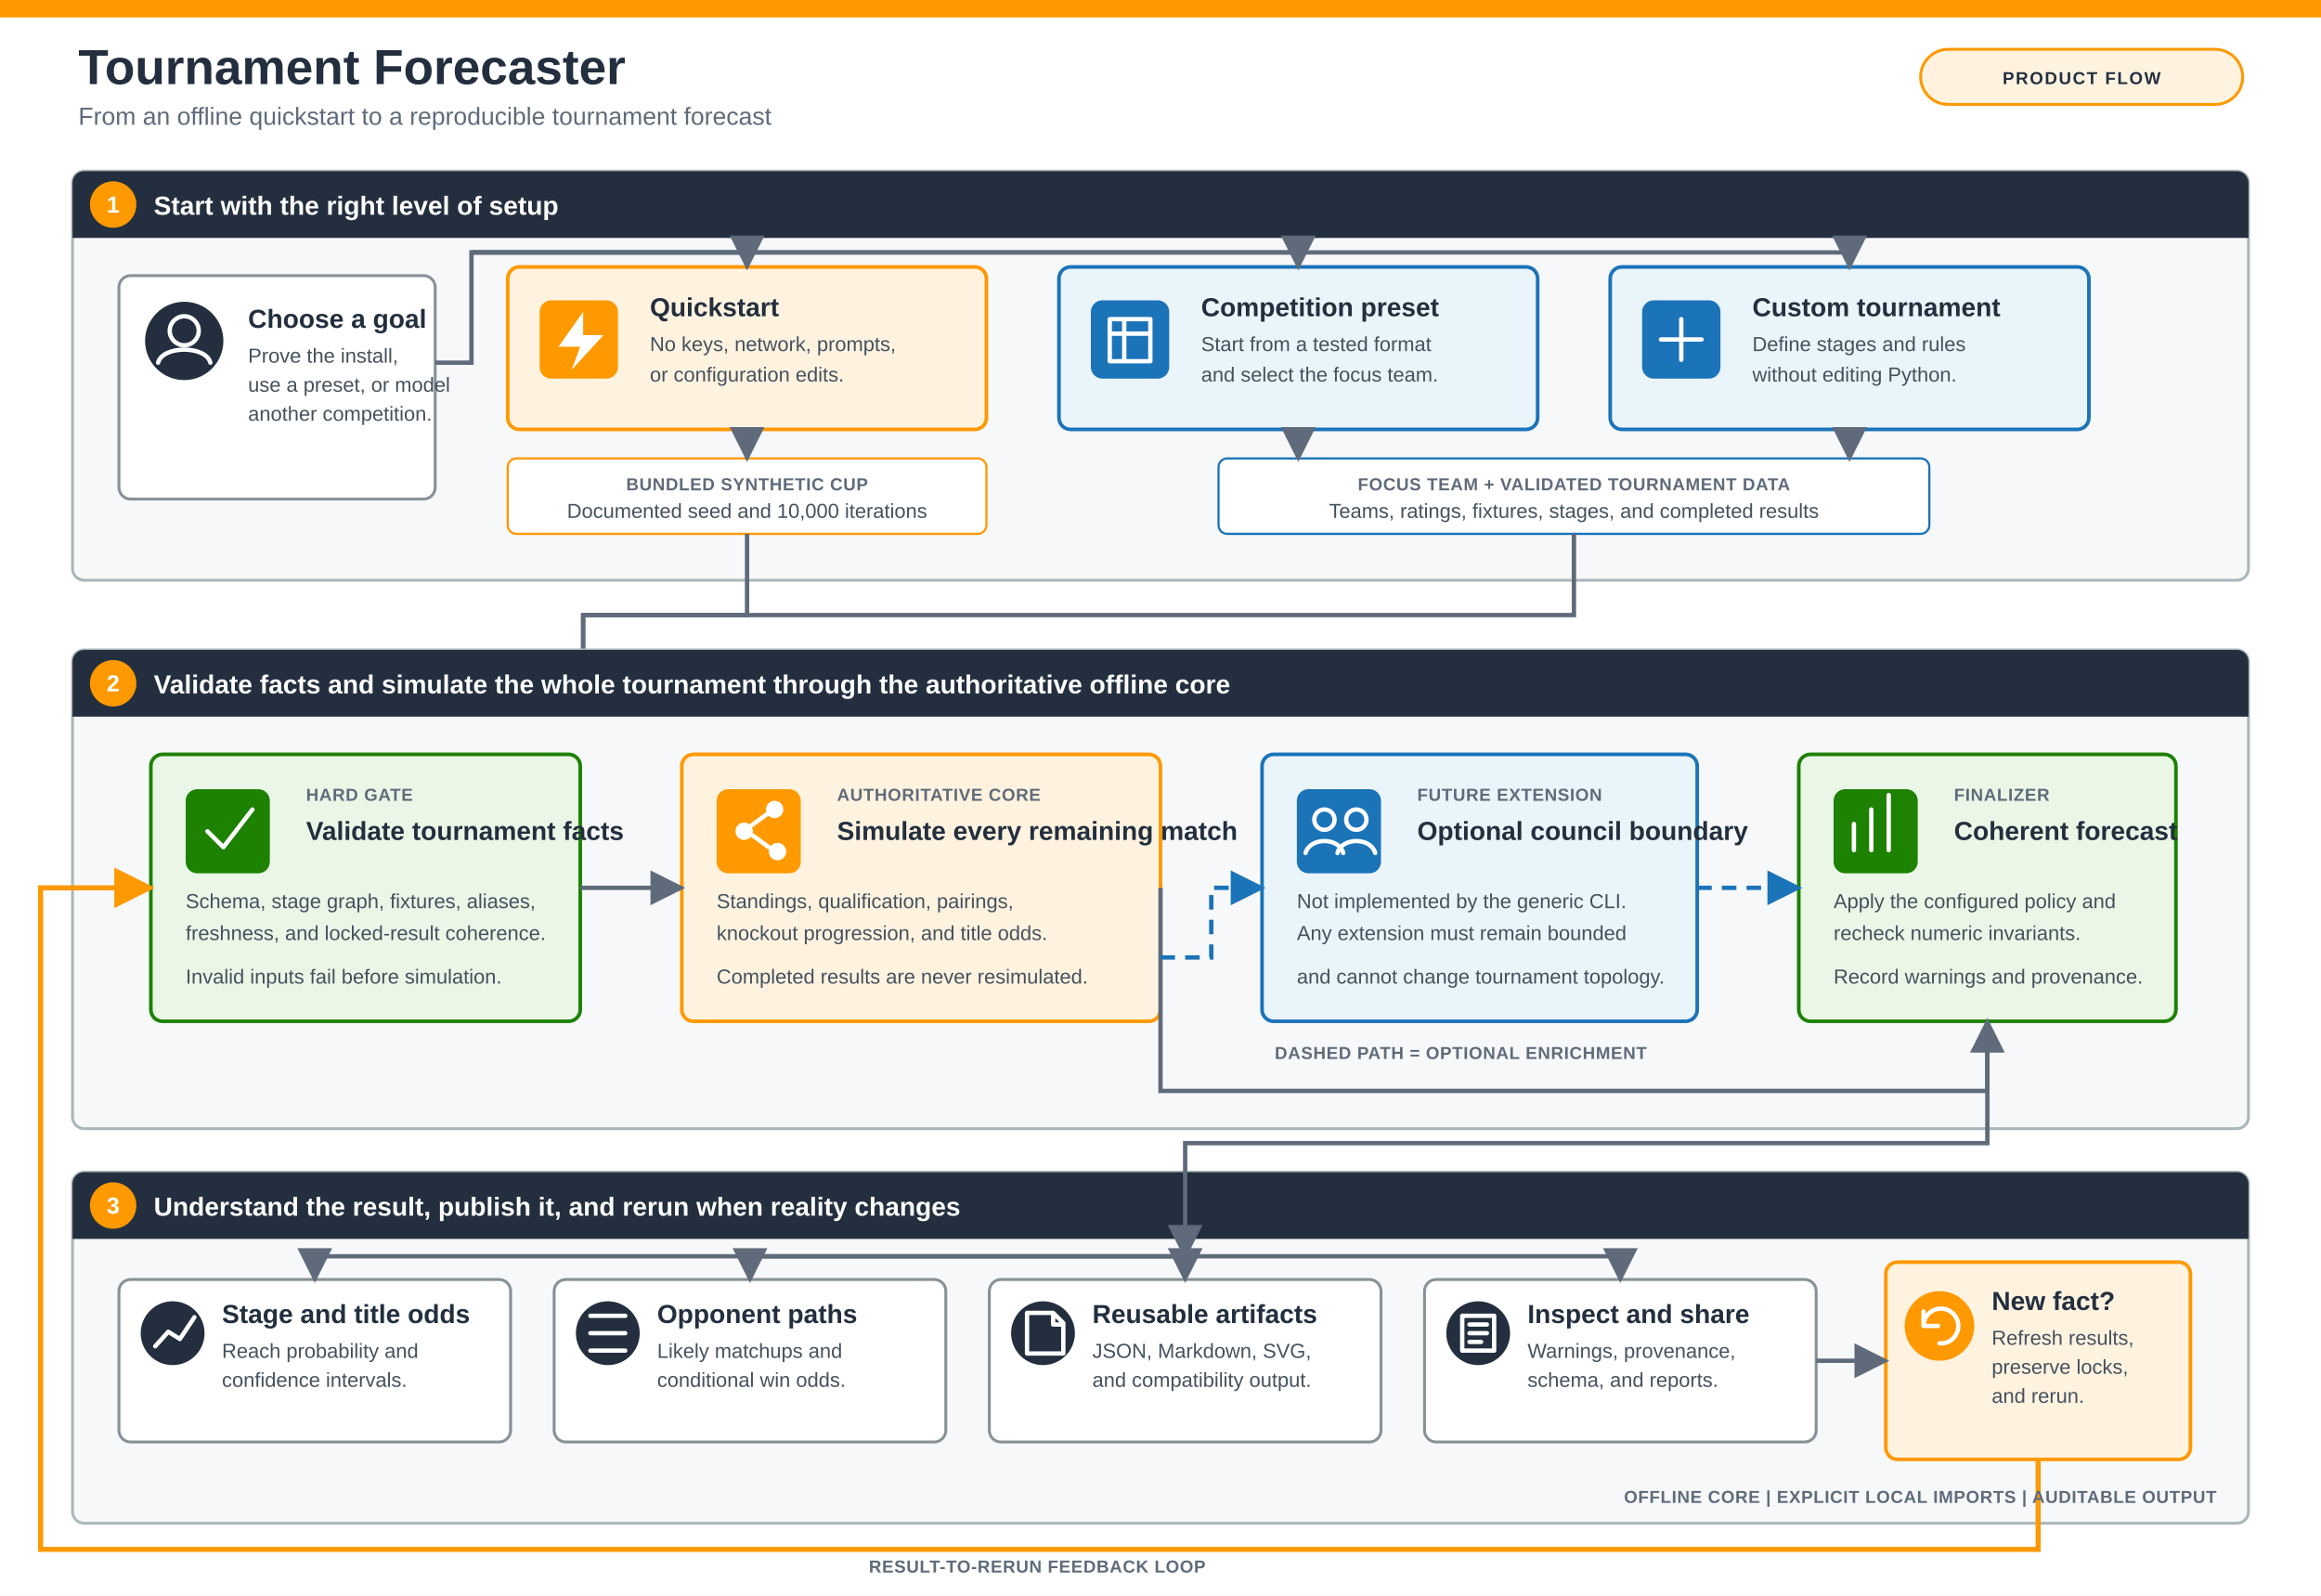
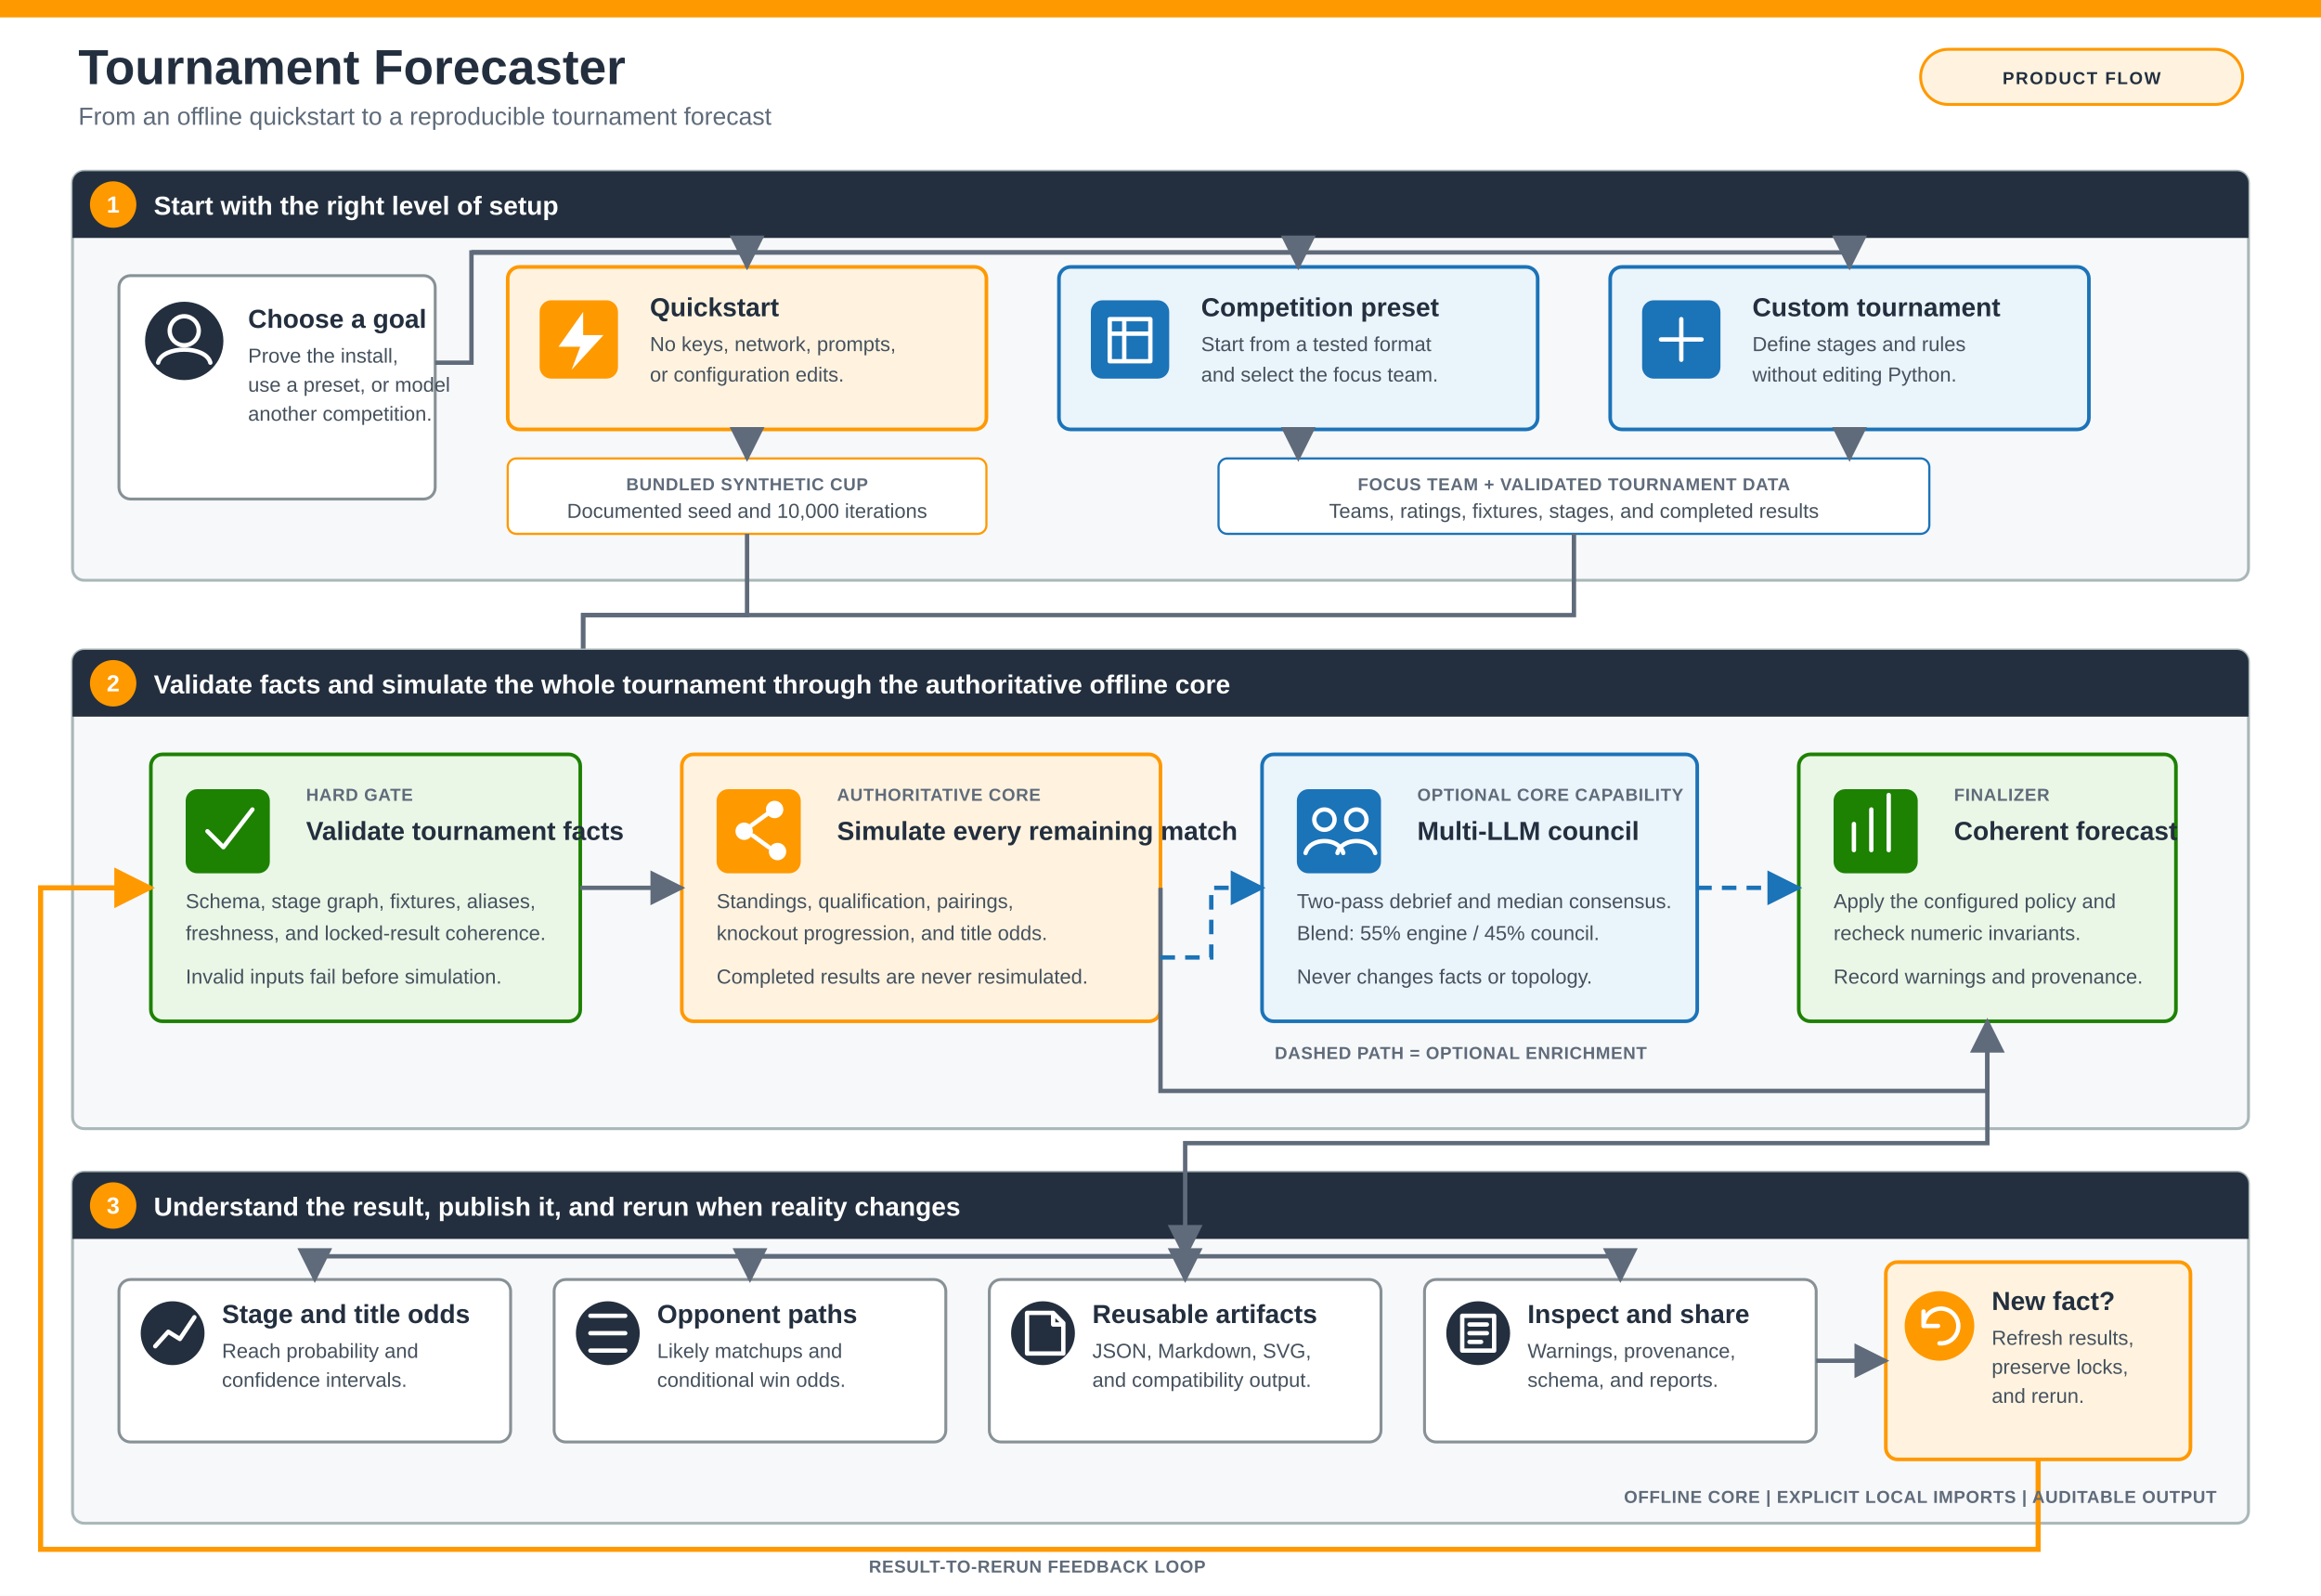
<svg xmlns="http://www.w3.org/2000/svg" width="1600" height="1100" viewBox="0 0 1600 1100" role="img" aria-labelledby="title desc">
  <defs>
    <style>
      .canvas { fill: #ffffff; }
      .zone { fill: #f7f8fa; stroke: #aab7b8; stroke-width: 2; }
      .zone-head { fill: #232f3e; }
      .card { fill: #ffffff; stroke: #879196; stroke-width: 2; }
      .card-orange { fill: #fff3e0; stroke: #ff9900; stroke-width: 2.5; }
      .card-blue { fill: #eaf4fb; stroke: #1b73b8; stroke-width: 2.5; }
      .card-green { fill: #eaf7e7; stroke: #1d8102; stroke-width: 2.5; }
      .icon-bg { fill: #232f3e; }
      .icon-orange { fill: #ff9900; }
      .icon-blue { fill: #1b73b8; }
      .icon-green { fill: #1d8102; }
      .title { font: 700 34px Arial, Helvetica, sans-serif; fill: #232f3e; }
      .subtitle { font: 400 17px Arial, Helvetica, sans-serif; fill: #5f6b7a; }
      .zone-title { font: 700 18px Arial, Helvetica, sans-serif; fill: #ffffff; }
      .card-title { font: 700 18px Arial, Helvetica, sans-serif; fill: #232f3e; }
      .body { font: 400 14px Arial, Helvetica, sans-serif; fill: #45515d; }
      .small { font: 600 12px Arial, Helvetica, sans-serif; fill: #5f6b7a; letter-spacing: .4px; }
      .badge { font: 700 12px Arial, Helvetica, sans-serif; fill: #232f3e; letter-spacing: 1px; }
      .step-text { font: 700 16px Arial, Helvetica, sans-serif; fill: #ffffff; text-anchor: middle; dominant-baseline: central; }
      .flow { fill: none; stroke: #5f6b7a; stroke-width: 3; marker-end: url(#arrow); }
      .flow-optional { fill: none; stroke: #1b73b8; stroke-width: 3; stroke-dasharray: 10 7; marker-end: url(#arrow-blue); }
      .flow-loop { fill: none; stroke: #ff9900; stroke-width: 3.5; marker-end: url(#arrow-orange); }
      .icon-line { fill: none; stroke: #ffffff; stroke-width: 3; stroke-linecap: round; stroke-linejoin: round; }
    </style>
    <marker id="arrow" viewBox="0 0 10 10" refX="9" refY="5" markerWidth="8" markerHeight="8" orient="auto-start-reverse">
      <path d="M 0 0 L 10 5 L 0 10 z" fill="#5f6b7a" />
    </marker>
    <marker id="arrow-blue" viewBox="0 0 10 10" refX="9" refY="5" markerWidth="8" markerHeight="8" orient="auto-start-reverse">
      <path d="M 0 0 L 10 5 L 0 10 z" fill="#1b73b8" />
    </marker>
    <marker id="arrow-orange" viewBox="0 0 10 10" refX="9" refY="5" markerWidth="8" markerHeight="8" orient="auto-start-reverse">
      <path d="M 0 0 L 10 5 L 0 10 z" fill="#ff9900" />
    </marker>
  </defs>
  <rect class="canvas" x="0" y="0" width="1600" height="1100" />
  <rect x="0" y="0" width="1600" height="12" fill="#ff9900" />
  <text class="title" x="54" y="58">Tournament Forecaster</text>
  <text class="subtitle" x="54" y="86">From an offline quickstart to a reproducible tournament forecast</text>
  <rect x="1324" y="34" width="222" height="38" rx="19" fill="#fff3e0" stroke="#ff9900" stroke-width="2" />
  <text class="badge" x="1435" y="58" text-anchor="middle">PRODUCT FLOW</text>
  <rect class="zone" x="50" y="118" width="1500" height="282" rx="8" />
  <path class="zone-head" d="M58 118 H1542 A8 8 0 0 1 1550 126 V164 H50 V126 A8 8 0 0 1 58 118 Z" />
  <circle cx="78" cy="141" r="16" fill="#ff9900" />
  <text class="step-text" x="78" y="141">1</text>
  <text class="zone-title" x="106" y="148">Start with the right level of setup</text>
  <rect class="card" x="82" y="190" width="218" height="154" rx="8" />
  <circle class="icon-bg" cx="127" cy="235" r="27" />
  <circle class="icon-line" cx="127" cy="228" r="10" />
  <path class="icon-line" d="M109 250 C112 238 142 238 145 250" />
  <text class="card-title" x="171" y="226">Choose a goal</text>
  <text class="body" x="171" y="250">Prove the install,</text>
  <text class="body" x="171" y="270">use a preset, or model</text>
  <text class="body" x="171" y="290">another competition.</text>
  <rect class="card-orange" x="350" y="184" width="330" height="112" rx="8" />
  <rect class="icon-orange" x="372" y="207" width="54" height="54" rx="8" />
  <path d="M402 215 L385 239 H400 L394 255 L416 231 H402 Z" fill="#ffffff" />
  <text class="card-title" x="448" y="218">Quickstart</text>
  <text class="body" x="448" y="242">No keys, network, prompts,</text>
  <text class="body" x="448" y="263">or configuration edits.</text>
  <rect x="350" y="316" width="330" height="52" rx="6" fill="#ffffff" stroke="#ff9900" stroke-width="1.5" />
  <text class="small" x="515" y="338" text-anchor="middle">BUNDLED SYNTHETIC CUP</text>
  <text class="body" x="515" y="357" text-anchor="middle">Documented seed and 10,000 iterations</text>
  <rect class="card-blue" x="730" y="184" width="330" height="112" rx="8" />
  <rect class="icon-blue" x="752" y="207" width="54" height="54" rx="8" />
  <path class="icon-line" d="M765 220 H793 V249 H765 Z M765 230 H793 M775 220 V249" />
  <text class="card-title" x="828" y="218">Competition preset</text>
  <text class="body" x="828" y="242">Start from a tested format</text>
  <text class="body" x="828" y="263">and select the focus team.</text>
  <rect class="card-blue" x="1110" y="184" width="330" height="112" rx="8" />
  <rect class="icon-blue" x="1132" y="207" width="54" height="54" rx="8" />
  <path class="icon-line" d="M1145 234 H1173 M1159 220 V248" />
  <text class="card-title" x="1208" y="218">Custom tournament</text>
  <text class="body" x="1208" y="242">Define stages and rules</text>
  <text class="body" x="1208" y="263">without editing Python.</text>
  <rect x="840" y="316" width="490" height="52" rx="6" fill="#ffffff" stroke="#1b73b8" stroke-width="1.5" />
  <text class="small" x="1085" y="338" text-anchor="middle">FOCUS TEAM + VALIDATED TOURNAMENT DATA</text>
  <text class="body" x="1085" y="357" text-anchor="middle">Teams, ratings, fixtures, stages, and completed results</text>
  <path class="flow" d="M300 250 H325 V174 H515 V184" />
  <path class="flow" d="M325 174 H895 V184" />
  <path class="flow" d="M325 174 H1275 V184" />
  <path class="flow" d="M515 296 V316" />
  <path class="flow" d="M895 296 V316" />
  <path class="flow" d="M1275 296 V316" />
  <path class="flow" d="M515 368 V424 H402 V478" />
  <path class="flow" d="M1085 368 V424 H402 V478" />
  <rect class="zone" x="50" y="448" width="1500" height="330" rx="8" />
  <path class="zone-head" d="M58 448 H1542 A8 8 0 0 1 1550 456 V494 H50 V456 A8 8 0 0 1 58 448 Z" />
  <circle cx="78" cy="471" r="16" fill="#ff9900" />
  <text class="step-text" x="78" y="471">2</text>
  <text class="zone-title" x="106" y="478">Validate facts and simulate the whole tournament through the authoritative offline core</text>
  <rect class="card-green" x="104" y="520" width="296" height="184" rx="8" />
  <rect class="icon-green" x="128" y="544" width="58" height="58" rx="8" />
  <path class="icon-line" d="M143 573 L154 584 L174 558" />
  <text class="small" x="211" y="552">HARD GATE</text>
  <text class="card-title" x="211" y="579">Validate tournament facts</text>
  <text class="body" x="128" y="626">Schema, stage graph, fixtures, aliases,</text>
  <text class="body" x="128" y="648">freshness, and locked-result coherence.</text>
  <text class="body" x="128" y="678">Invalid inputs fail before simulation.</text>
  <rect class="card-orange" x="470" y="520" width="330" height="184" rx="8" />
  <rect class="icon-orange" x="494" y="544" width="58" height="58" rx="8" />
  <circle cx="513" cy="573" r="6" fill="#ffffff" />
  <circle cx="534" cy="558" r="6" fill="#ffffff" />
  <circle cx="536" cy="587" r="6" fill="#ffffff" />
  <path class="icon-line" d="M518 569 L529 561 M519 576 L530 584" />
  <text class="small" x="577" y="552">AUTHORITATIVE CORE</text>
  <text class="card-title" x="577" y="579">Simulate every remaining match</text>
  <text class="body" x="494" y="626">Standings, qualification, pairings,</text>
  <text class="body" x="494" y="648">knockout progression, and title odds.</text>
  <text class="body" x="494" y="678">Completed results are never resimulated.</text>
  <rect class="card-blue" x="870" y="520" width="300" height="184" rx="8" />
  <rect class="icon-blue" x="894" y="544" width="58" height="58" rx="8" />
  <circle class="icon-line" cx="913" cy="565" r="7" />
  <circle class="icon-line" cx="935" cy="565" r="7" />
  <path class="icon-line" d="M900 588 C903 577 923 577 926 588 M922 588 C925 577 945 577 948 588" />
-   <text class="small" x="977" y="552">FUTURE EXTENSION</text>
-   <text class="card-title" x="977" y="579">Optional council boundary</text>
-   <text class="body" x="894" y="626">Not implemented by the generic CLI.</text>
-   <text class="body" x="894" y="648">Any extension must remain bounded</text>
-   <text class="body" x="894" y="678">and cannot change tournament topology.</text>
+   <text class="small" x="977" y="552">OPTIONAL CORE CAPABILITY</text>
+   <text class="card-title" x="977" y="579">Multi-LLM council</text>
+   <text class="body" x="894" y="626">Two-pass debrief and median consensus.</text>
+   <text class="body" x="894" y="648">Blend: 55% engine / 45% council.</text>
+   <text class="body" x="894" y="678">Never changes facts or topology.</text>
  <rect class="card-green" x="1240" y="520" width="260" height="184" rx="8" />
  <rect class="icon-green" x="1264" y="544" width="58" height="58" rx="8" />
  <path class="icon-line" d="M1278 586 V568 M1290 586 V558 M1302 586 V548" />
  <text class="small" x="1347" y="552">FINALIZER</text>
  <text class="card-title" x="1347" y="579">Coherent forecast</text>
  <text class="body" x="1264" y="626">Apply the configured policy and</text>
  <text class="body" x="1264" y="648">recheck numeric invariants.</text>
  <text class="body" x="1264" y="678">Record warnings and provenance.</text>
  <path class="flow" d="M400 612 H470" />
  <path class="flow" d="M800 612 V752 H1370 V704" />
  <path class="flow-optional" d="M800 660 H835 V612 H870" />
  <path class="flow-optional" d="M1170 612 H1240" />
  <text class="small" x="1007" y="730" text-anchor="middle" fill="#1b73b8">DASHED PATH = OPTIONAL ENRICHMENT</text>
  <rect class="zone" x="50" y="808" width="1500" height="242" rx="8" />
  <path class="zone-head" d="M58 808 H1542 A8 8 0 0 1 1550 816 V854 H50 V816 A8 8 0 0 1 58 808 Z" />
  <circle cx="78" cy="831" r="16" fill="#ff9900" />
  <text class="step-text" x="78" y="831">3</text>
  <text class="zone-title" x="106" y="838">Understand the result, publish it, and rerun when reality changes</text>
  <rect class="card" x="82" y="882" width="270" height="112" rx="8" />
  <circle class="icon-bg" cx="119" cy="919" r="22" />
  <path class="icon-line" d="M107 928 L116 918 L124 923 L134 908" />
  <text class="card-title" x="153" y="912">Stage and title odds</text>
  <text class="body" x="153" y="936">Reach probability and</text>
  <text class="body" x="153" y="956">confidence intervals.</text>
  <rect class="card" x="382" y="882" width="270" height="112" rx="8" />
  <circle class="icon-bg" cx="419" cy="919" r="22" />
  <path class="icon-line" d="M407 907 H431 M407 919 H431 M407 931 H431" />
  <text class="card-title" x="453" y="912">Opponent paths</text>
  <text class="body" x="453" y="936">Likely matchups and</text>
  <text class="body" x="453" y="956">conditional win odds.</text>
  <rect class="card" x="682" y="882" width="270" height="112" rx="8" />
  <circle class="icon-bg" cx="719" cy="919" r="22" />
  <path class="icon-line" d="M708 905 H726 L733 912 V933 H708 Z M726 905 V913 H733" />
  <text class="card-title" x="753" y="912">Reusable artifacts</text>
  <text class="body" x="753" y="936">JSON, Markdown, SVG,</text>
  <text class="body" x="753" y="956">and compatibility output.</text>
  <rect class="card" x="982" y="882" width="270" height="112" rx="8" />
  <circle class="icon-bg" cx="1019" cy="919" r="22" />
  <path class="icon-line" d="M1008 907 H1030 V931 H1008 Z M1013 913 H1025 M1013 919 H1025 M1013 925 H1021" />
  <text class="card-title" x="1053" y="912">Inspect and share</text>
  <text class="body" x="1053" y="936">Warnings, provenance,</text>
  <text class="body" x="1053" y="956">schema, and reports.</text>
  <rect class="card-orange" x="1300" y="870" width="210" height="136" rx="8" />
  <circle class="icon-orange" cx="1337" cy="914" r="24" />
  <path class="icon-line" d="M1326 914 A12 12 0 1 1 1337 926 M1326 914 L1326 904 M1326 914 L1336 914" />
  <text class="card-title" x="1373" y="903">New fact?</text>
  <text class="body" x="1373" y="927">Refresh results,</text>
  <text class="body" x="1373" y="947">preserve locks,</text>
  <text class="body" x="1373" y="967">and rerun.</text>
  <path class="flow" d="M1370 704 V788 H817 V866" />
  <circle cx="817" cy="866" r="5" fill="#232f3e" />
  <path class="flow" d="M817 866 H217 V882" />
  <path class="flow" d="M817 866 H517 V882" />
  <path class="flow" d="M817 866 V882" />
  <path class="flow" d="M817 866 H1117 V882" />
  <path class="flow" d="M1252 938 H1300" />
  <path class="flow-loop" d="M1405 1006 V1068 H28 V612 H104" />
  <text class="small" x="715" y="1084" text-anchor="middle" fill="#b15f00">RESULT-TO-RERUN FEEDBACK LOOP</text>
  <text class="small" x="1528" y="1036" text-anchor="end">OFFLINE CORE | EXPLICIT LOCAL IMPORTS | AUDITABLE OUTPUT</text>
</svg>
